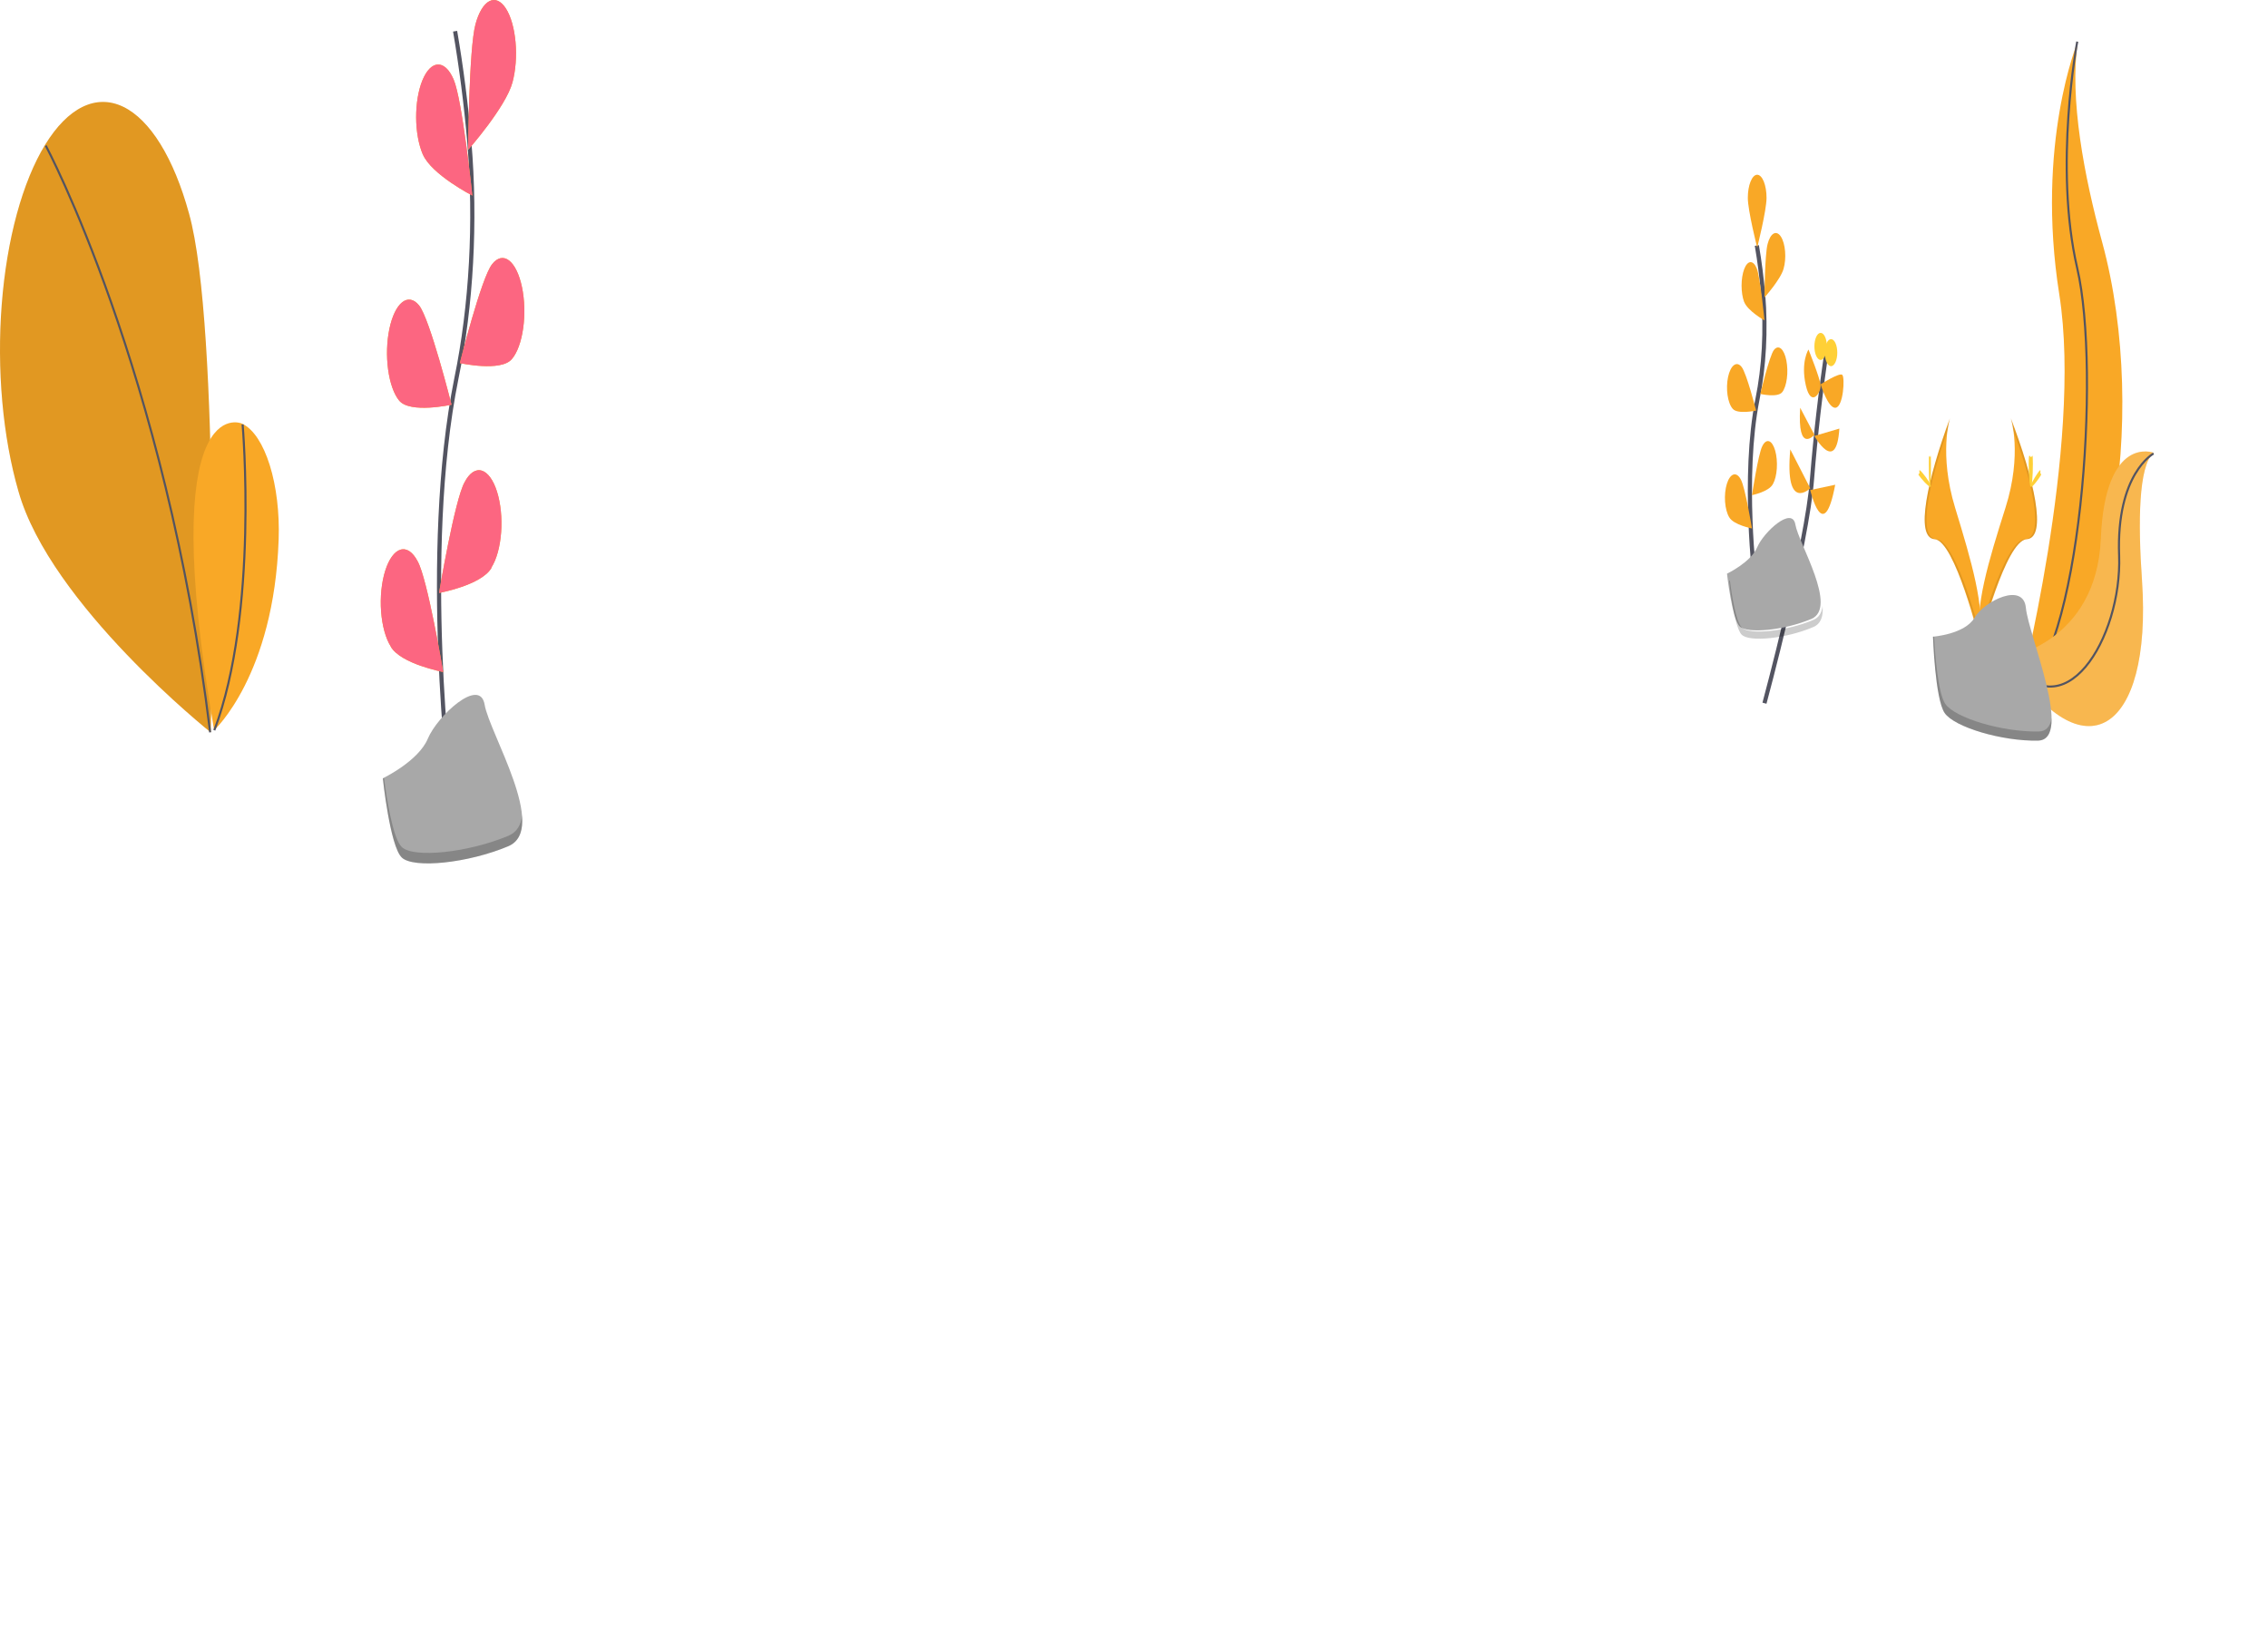
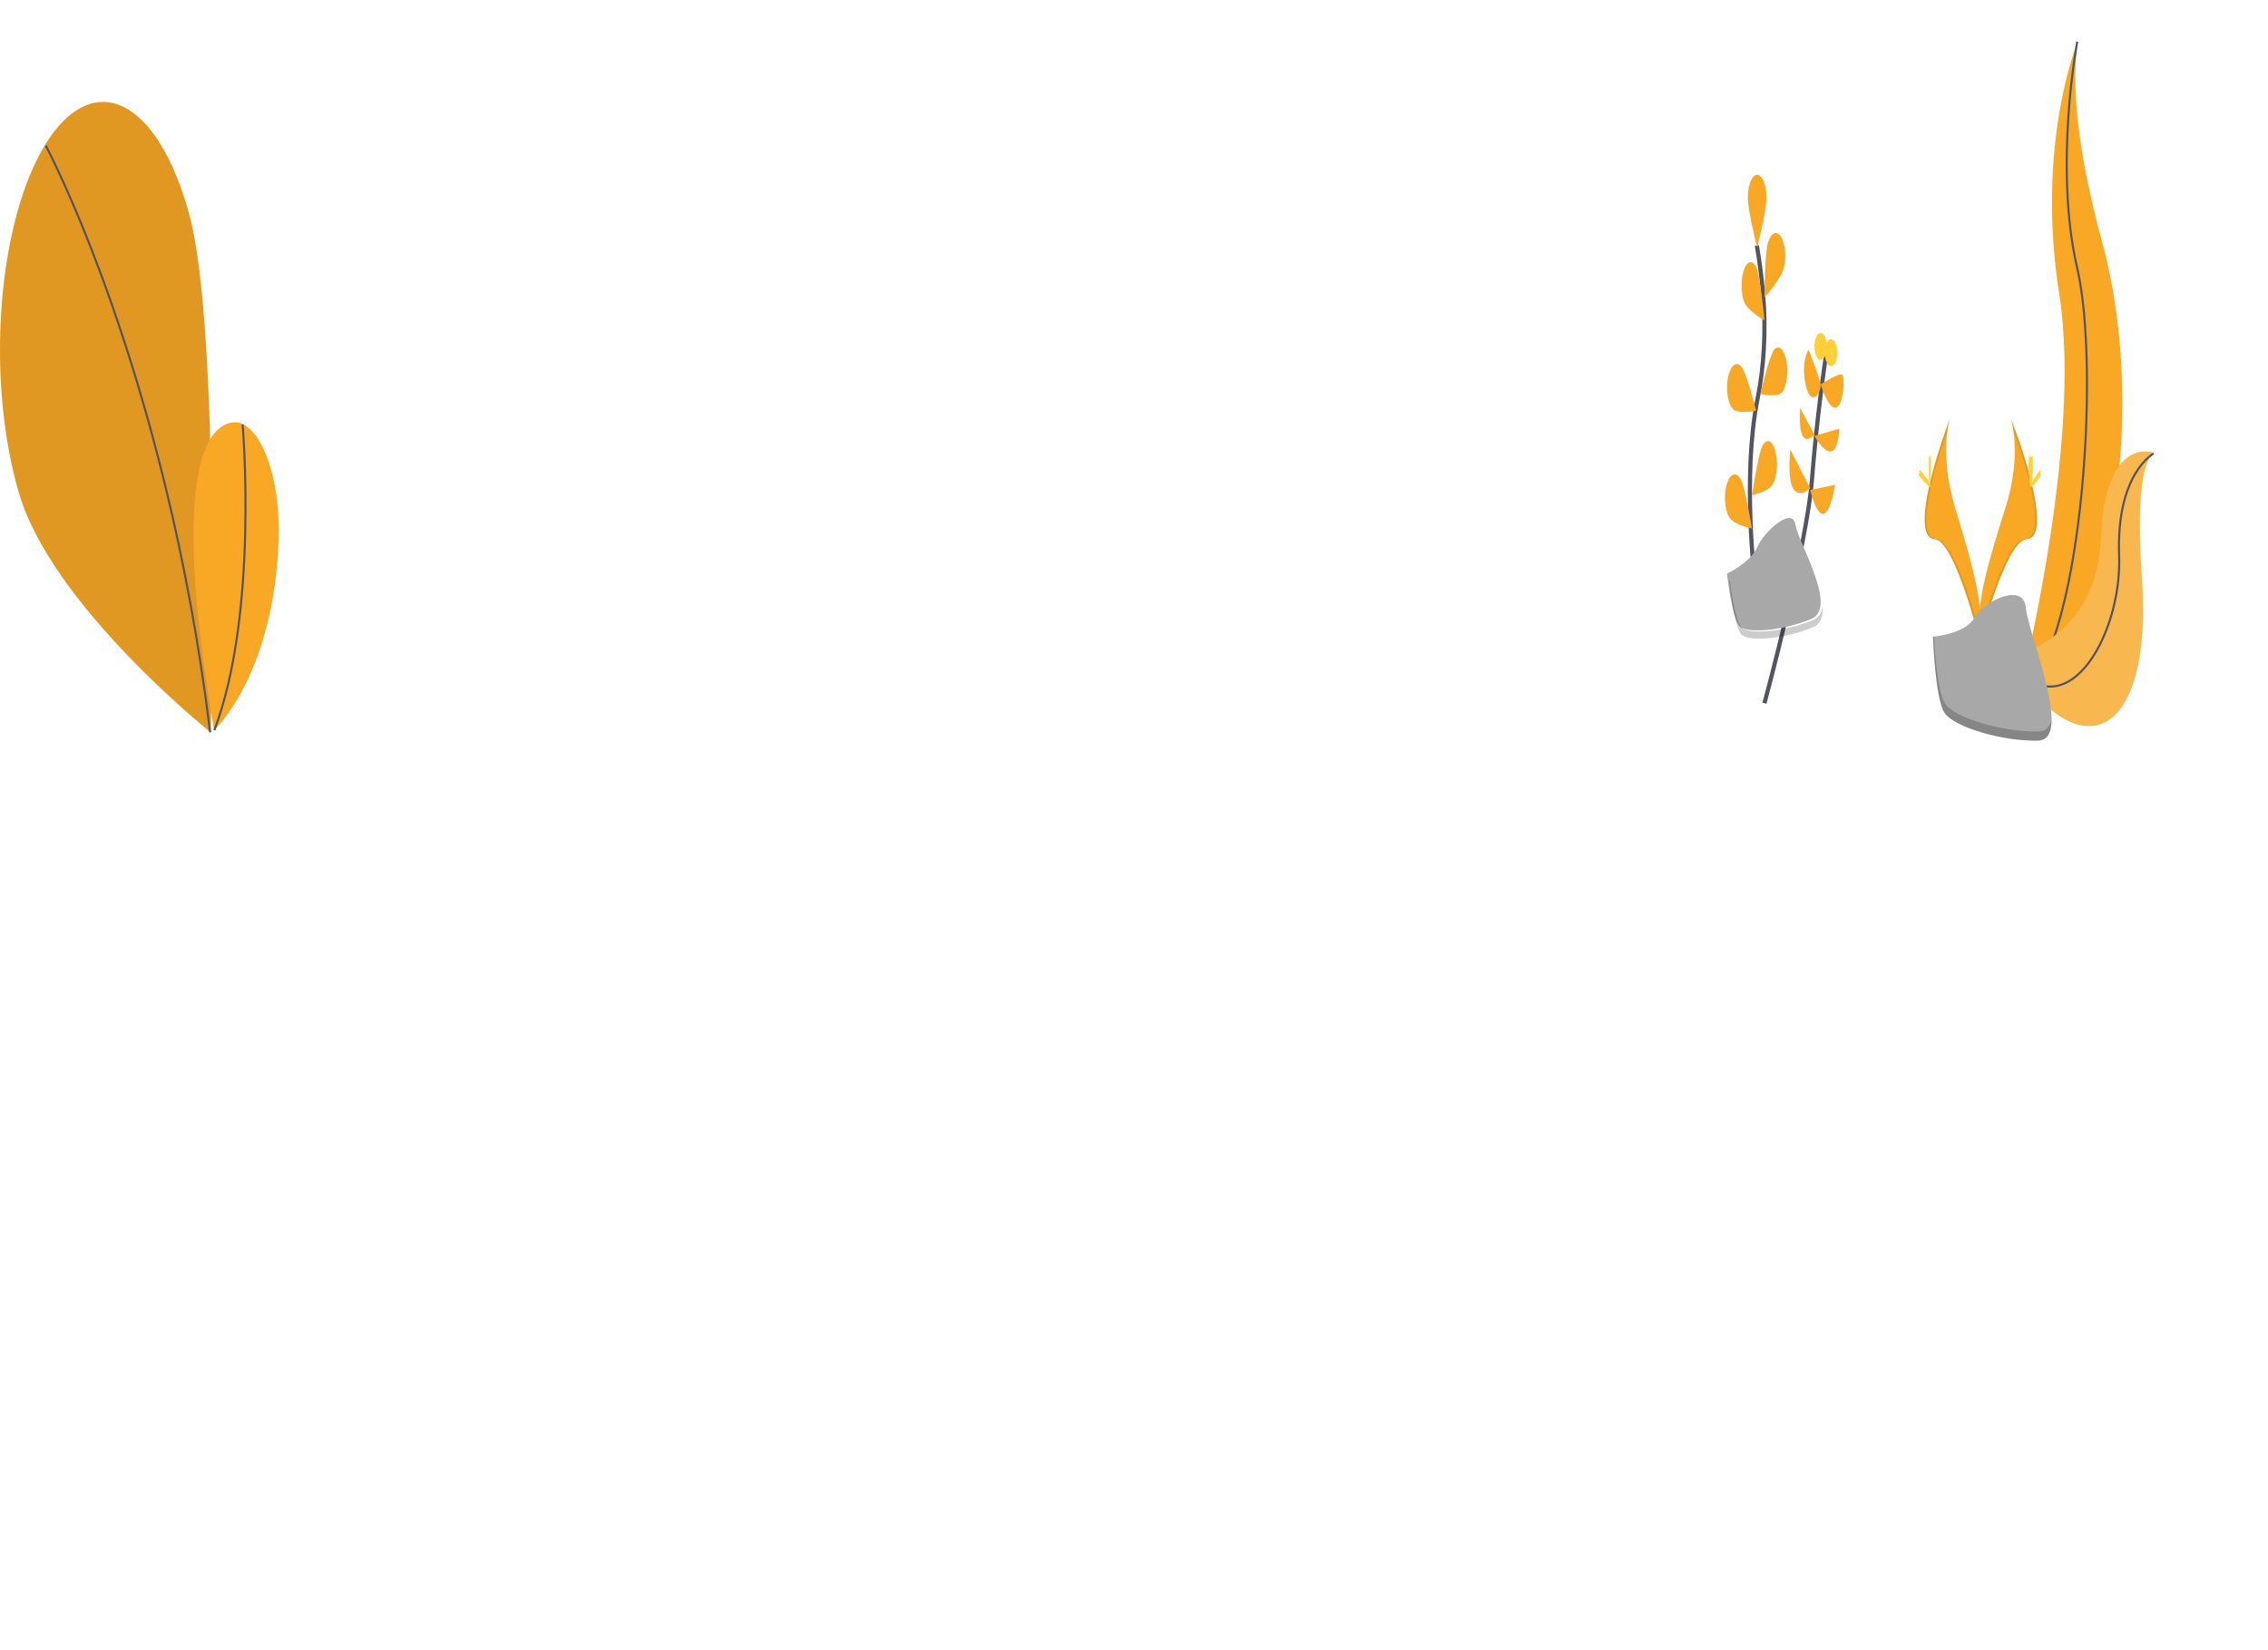
<svg xmlns="http://www.w3.org/2000/svg" width="1090" height="793" viewBox="0 0 1090 793" fill="none">
  <path d="M848 338C848 338 868.457 262.351 870.871 230.04C872.566 208.957 874.95 188.216 878 168" stroke="#535461" stroke-width="2" stroke-miterlimit="10" />
  <path d="M882 233L870 235.546C870 235.546 876.364 262.939 882 233Z" fill="#F9A826" />
  <path d="M860.416 216L870 234.7C870 234.7 857.599 246.668 860.416 216Z" fill="#F9A826" />
  <path d="M884 206L872 209.544C872 209.544 882.581 228.478 884 206Z" fill="#F9A826" />
  <path d="M865.173 196L872 208.99C872 208.99 863.712 218.541 865.173 196Z" fill="#F9A826" />
  <path d="M875 184.715C875 184.715 884.095 178.908 885.406 180.183C886.718 181.458 885.935 195.338 882.264 195.975C878.593 196.613 875 184.715 875 184.715Z" fill="#F9A826" />
  <path d="M869.145 168C869.145 168 874.734 181.802 874.99 185.191C875.246 188.581 870.417 196.366 867.874 185.191C865.331 174.017 869.145 168 869.145 168Z" fill="#F9A826" />
  <path d="M880 176C881.657 176 883 173.09 883 169.5C883 165.91 881.657 163 880 163C878.343 163 877 165.91 877 169.5C877 173.09 878.343 176 880 176Z" fill="#FFD037" />
  <path d="M875 173C876.657 173 878 170.09 878 166.5C878 162.91 876.657 160 875 160C873.343 160 872 162.91 872 166.5C872 170.09 873.343 173 875 173Z" fill="#FFD037" />
  <path d="M998.558 20C998.558 20 978.208 68.949 989.7 141.565C1001.19 214.181 970 335 970 335L971.001 334.615C1012.79 316.87 1033.56 201.878 1010.32 116.477C1001.64 84.719 994.544 47.472 998.558 20Z" fill="#F9A826" />
  <path d="M998.324 20C998.324 20 986.937 80 998.324 128.949C1009.71 177.897 1000.31 315.257 970 335" stroke="#535461" stroke-miterlimit="10" />
  <path d="M1035 217.611C1035 217.611 1011.77 208.707 1009.66 258.872C1007.55 309.036 965 315.985 965 315.985L965.801 317.264C1000.92 372.76 1034.5 352.661 1029.44 278.875C1027.52 251.44 1027.71 223.885 1035 217.611Z" fill="#F9A826" />
  <path opacity="0.2" d="M1035 217.611C1035 217.611 1011.77 208.707 1009.66 258.872C1007.55 309.036 965 315.985 965 315.985L965.801 317.264C1000.92 372.76 1034.5 352.661 1029.44 278.875C1027.52 251.44 1027.71 223.885 1035 217.611Z" fill="#F5F5F5" />
  <path d="M1035 218C1035 218 1016.98 227.647 1018.45 267.029C1019.92 306.412 991.68 353.85 965 316.324" stroke="#535461" stroke-miterlimit="10" />
  <path d="M843.472 280C843.472 280 837.196 229.258 844.644 191.899C847.815 176.284 848.773 158.637 847.372 141.614C846.663 133.541 845.649 125.637 844.341 118" stroke="#535461" stroke-width="2" stroke-miterlimit="10" />
-   <path d="M849 95.097C849 101.239 844.5 119 844.5 119C844.5 119 840 101.239 840 95.097C840 92.154 840.474 89.332 841.318 87.25C842.162 85.169 843.307 84 844.5 84C845.693 84 846.838 85.169 847.682 87.25C848.526 89.332 849 92.154 849 95.097V95.097Z" fill="#F9A826" />
-   <path d="M857.187 129.176C855.819 134.252 848 143 848 143C848 143 848.137 122.346 849.515 117.27C849.832 116.017 850.252 114.93 850.748 114.072C851.245 113.214 851.808 112.603 852.405 112.276C853.001 111.949 853.62 111.912 854.223 112.167C854.825 112.422 855.401 112.965 855.914 113.762C856.428 114.559 856.87 115.595 857.213 116.808C857.556 118.021 857.794 119.387 857.913 120.825C858.032 122.262 858.029 123.742 857.904 125.176C857.779 126.611 857.536 127.971 857.187 129.176V129.176Z" fill="#F9A826" />
+   <path d="M849 95.097C849 101.239 844.5 119 844.5 119C844.5 119 840 101.239 840 95.097C840 92.154 840.474 89.332 841.318 87.25C842.162 85.169 843.307 84 844.5 84C845.693 84 846.838 85.169 847.682 87.25C848.526 89.332 849 92.154 849 95.097Z" fill="#F9A826" />
+   <path d="M857.187 129.176C855.819 134.252 848 143 848 143C848 143 848.137 122.346 849.515 117.27C849.832 116.017 850.252 114.93 850.748 114.072C851.245 113.214 851.808 112.603 852.405 112.276C853.001 111.949 853.62 111.912 854.223 112.167C854.825 112.422 855.401 112.965 855.914 113.762C856.428 114.559 856.87 115.595 857.213 116.808C857.556 118.021 857.794 119.387 857.913 120.825C858.032 122.262 858.029 123.742 857.904 125.176C857.779 126.611 857.536 127.971 857.187 129.176Z" fill="#F9A826" />
  <path d="M856.552 188.476C854.366 191.287 846 189.348 846 189.348C846 189.348 850.354 171.024 852.55 168.212C853.604 166.859 854.825 166.629 855.946 167.572C857.066 168.515 857.994 170.555 858.525 173.242C859.055 175.929 859.146 179.044 858.776 181.9C858.406 184.757 857.606 187.123 856.552 188.476Z" fill="#F9A826" />
  <path d="M852.058 232.676C850.128 236.386 842 238 842 238C842 238 845.006 218.199 846.936 214.489C847.392 213.537 847.917 212.834 848.481 212.422C849.044 212.01 849.633 211.898 850.214 212.093C850.794 212.287 851.353 212.784 851.858 213.554C852.362 214.323 852.801 215.35 853.149 216.571C853.497 217.793 853.746 219.184 853.882 220.662C854.017 222.14 854.037 223.674 853.938 225.171C853.84 226.669 853.626 228.099 853.309 229.376C852.992 230.654 852.579 231.752 852.095 232.604L852.058 232.676Z" fill="#F9A826" />
  <path d="M838.256 145.149C839.983 149.49 848 154 848 154C848 154 846.04 133.307 844.284 128.965C843.451 126.982 842.352 125.92 841.221 126.005C840.091 126.09 839.018 127.316 838.23 129.422C837.441 131.527 837 134.348 837 137.284C837 140.221 837.44 143.042 838.228 145.149H838.256Z" fill="#F9A826" />
-   <path d="M832.733 196.476C835.076 199.293 844 197.342 844 197.342C844 197.342 839.345 179.162 837.013 176.368C836.455 175.648 835.841 175.201 835.209 175.054C834.577 174.907 833.939 175.062 833.332 175.512C832.726 175.961 832.164 176.695 831.679 177.669C831.194 178.644 830.797 179.84 830.51 181.186C830.224 182.533 830.054 184.002 830.011 185.507C829.968 187.012 830.053 188.522 830.26 189.947C830.467 191.373 830.793 192.686 831.218 193.807C831.643 194.928 832.158 195.836 832.733 196.476V196.476Z" fill="#F9A826" />
+   <path d="M832.733 196.476C835.076 199.293 844 197.342 844 197.342C844 197.342 839.345 179.162 837.013 176.368C836.455 175.648 835.841 175.201 835.209 175.054C834.577 174.907 833.939 175.062 833.332 175.512C832.726 175.961 832.164 176.695 831.679 177.669C831.194 178.644 830.797 179.84 830.51 181.186C830.224 182.533 830.054 184.002 830.011 185.507C829.968 187.012 830.053 188.522 830.26 189.947C830.467 191.373 830.793 192.686 831.218 193.807C831.643 194.928 832.158 195.836 832.733 196.476Z" fill="#F9A826" />
  <path d="M831.064 248.623C833.155 252.336 842 254 842 254C842 254 838.743 234.205 836.653 230.492C836.159 229.539 835.59 228.835 834.979 228.423C834.369 228.01 833.731 227.898 833.102 228.093C832.473 228.287 831.867 228.785 831.321 229.555C830.774 230.325 830.298 231.353 829.922 232.576C829.545 233.798 829.275 235.191 829.128 236.67C828.981 238.149 828.96 239.684 829.067 241.183C829.174 242.682 829.406 244.114 829.749 245.392C830.092 246.671 830.539 247.77 831.064 248.623Z" fill="#F9A826" />
  <path d="M830 275.732C830 275.732 841.466 270.287 844.516 263.043C847.567 255.799 861.336 243.062 862.861 252.153C864.387 261.244 883.489 292.067 870.498 297.512C857.507 302.957 839.93 304.708 836.152 301.134C832.374 297.56 830 275.732 830 275.732Z" fill="#A8A8A8" />
  <path opacity="0.2" d="M871.537 297.941C858.521 303.489 840.909 305.273 837.124 301.656C834.209 298.821 832.184 285.305 831.385 279L831 279.196C831 279.196 833.298 301.387 837.073 305.077C840.848 308.767 858.511 306.935 871.486 301.387C875.252 299.774 876.325 296.034 875.92 291.269C875.586 294.373 874.3 296.768 871.537 297.941Z" fill="black" />
-   <path d="M90.817 102.542C106.149 157.012 101.258 352 101.258 352C101.258 352 24.248 290.622 8.866 236.153C5.125 223.21 2.488 208.607 1.109 193.193C-0.27 177.778 -0.364 161.858 0.833 146.355C2.03 130.853 4.494 116.077 8.082 102.884C11.671 89.691 16.311 78.343 21.736 69.5C27.16 60.656 33.26 54.492 39.681 51.365C46.103 48.239 52.719 48.211 59.145 51.285C65.571 54.359 71.679 60.472 77.116 69.271C82.553 78.07 87.21 89.379 90.817 102.542V102.542Z" fill="#F9A826" />
-   <path opacity="0.1" d="M90.817 102.542C106.149 157.012 101.258 352 101.258 352C101.258 352 24.248 290.622 8.866 236.153C5.125 223.21 2.488 208.607 1.109 193.193C-0.27 177.778 -0.364 161.858 0.833 146.355C2.03 130.853 4.494 116.077 8.082 102.884C11.671 89.691 16.311 78.343 21.736 69.5C27.16 60.656 33.26 54.492 39.681 51.365C46.103 48.239 52.719 48.211 59.145 51.285C65.571 54.359 71.679 60.472 77.116 69.271C82.553 78.07 87.21 89.379 90.817 102.542V102.542Z" fill="black" />
+   <path d="M90.817 102.542C106.149 157.012 101.258 352 101.258 352C101.258 352 24.248 290.622 8.866 236.153C5.125 223.21 2.488 208.607 1.109 193.193C-0.27 177.778 -0.364 161.858 0.833 146.355C2.03 130.853 4.494 116.077 8.082 102.884C11.671 89.691 16.311 78.343 21.736 69.5C27.16 60.656 33.26 54.492 39.681 51.365C46.103 48.239 52.719 48.211 59.145 51.285C65.571 54.359 71.679 60.472 77.116 69.271C82.553 78.07 87.21 89.379 90.817 102.542Z" fill="#F9A826" />
+   <path opacity="0.1" d="M90.817 102.542C106.149 157.012 101.258 352 101.258 352C101.258 352 24.248 290.622 8.866 236.153C5.125 223.21 2.488 208.607 1.109 193.193C-0.27 177.778 -0.364 161.858 0.833 146.355C2.03 130.853 4.494 116.077 8.082 102.884C11.671 89.691 16.311 78.343 21.736 69.5C27.16 60.656 33.26 54.492 39.681 51.365C46.103 48.239 52.719 48.211 59.145 51.285C65.571 54.359 71.679 60.472 77.116 69.271C82.553 78.07 87.21 89.379 90.817 102.542Z" fill="black" />
  <path d="M22 70C22 70 79.616 177.554 101 352" stroke="#535461" stroke-miterlimit="10" />
  <path d="M115.988 203.495C115.988 203.495 74.583 186.544 102.91 351C102.91 351 131.682 324.701 133.924 259.267C134.369 246.536 132.852 233.856 129.66 223.627C126.468 213.398 121.823 206.33 116.604 203.762L115.988 203.495Z" fill="#F9A826" />
  <path d="M116.598 204C116.598 204 124.446 294.513 103 351" stroke="#535461" stroke-miterlimit="10" />
  <path d="M966.426 201C966.426 201 972.022 218.184 963.837 244.02C955.652 269.856 948.904 291.82 951.605 308C951.605 308 963.949 259.842 974.03 259.172C984.111 258.503 977.475 229.967 966.426 201Z" fill="#F9A826" />
  <path opacity="0.1" d="M966.264 201C966.753 202.669 967.141 204.485 967.418 206.398C977.333 233.387 982.61 258.584 973.087 259.205C964.203 259.802 953.504 296.584 951 305.874C951.088 306.595 951.191 307.304 951.309 308C951.309 308 963.79 259.874 973.983 259.205C984.176 258.536 977.436 229.947 966.264 201Z" fill="black" />
  <path d="M977 222.951C977 229.055 976.543 234 975.992 234C975.441 234 975 229.175 975 222.951C975 216.727 975.567 219.719 976.118 219.719C976.669 219.719 977 216.848 977 222.951Z" fill="#FFD037" />
  <path d="M979.81 230.032C977.857 232.854 976.16 234.557 976.01 233.834C975.861 233.111 977.33 230.265 979.282 227.443C981.235 224.621 980.461 226.674 980.61 227.443C980.76 228.213 981.762 227.21 979.81 230.032Z" fill="#FFD037" />
  <path d="M937.133 201C937.133 201 931.735 218.184 939.62 244.02C947.504 269.856 954.022 291.82 951.417 308C951.417 308 939.502 259.842 929.789 259.172C920.075 258.503 926.466 229.967 937.133 201Z" fill="#F9A826" />
  <path opacity="0.1" d="M937.285 201C936.808 202.662 936.433 204.48 936.171 206.398C926.606 233.387 921.506 258.584 930.703 259.205C939.263 259.802 949.594 296.584 952 305.874C951.919 306.594 951.823 307.304 951.712 308C951.712 308 939.661 259.874 929.838 259.205C920.014 258.536 926.497 229.947 937.285 201Z" fill="black" />
  <path d="M927 222.951C927 229.055 927.222 234 927.5 234C927.778 234 928 229.175 928 222.951C928 216.727 927.722 219.719 927.444 219.719C927.167 219.719 927 216.848 927 222.951Z" fill="#FFD037" />
  <path d="M923.419 230.032C925.761 232.854 927.808 234.557 927.987 233.834C928.167 233.111 926.405 230.265 924.063 227.443C921.72 224.621 922.638 226.674 922.47 227.443C922.301 228.213 921.077 227.21 923.419 230.032Z" fill="#FFD037" />
  <path d="M929 306.022C929 306.022 944.315 304.864 948.941 296.927C953.568 288.989 972.502 279.483 973.649 292.222C974.795 304.961 996.661 355.65 979.372 355.988C962.083 356.326 939.2 349.474 934.594 342.694C929.987 335.915 929 306.022 929 306.022Z" fill="#A8A8A8" />
  <path opacity="0.2" d="M979.682 351.595C962.386 351.933 939.494 345.078 934.885 338.295C931.374 333.13 929.978 314.569 929.509 306H929C929 306 929.998 335.882 934.576 342.688C939.154 349.495 962.076 356.326 979.373 355.988C984.36 355.988 986.096 351.595 985.996 345.247C985.298 349.181 983.403 351.595 979.682 351.595Z" fill="black" />
-   <path d="M216.653 381C216.653 381 202.298 266.338 219.339 181.934C226.579 146.647 228.764 106.787 225.567 68.329C223.981 50.1 221.691 32.25 218.726 15" stroke="#535461" stroke-width="2" stroke-miterlimit="10" />
-   <path d="M246.298 39.591C243.116 51.46 225 72 225 72C225 72 225.32 23.556 228.503 11.712C229.259 8.884 230.239 6.444 231.385 4.532C232.531 2.62 233.821 1.273 235.182 0.568C236.543 -0.137 237.948 -0.186 239.317 0.423C240.686 1.032 241.992 2.288 243.161 4.118C244.329 5.949 245.337 8.318 246.127 11.092C246.917 13.865 247.474 16.988 247.765 20.282C248.057 23.576 248.077 26.977 247.825 30.29C247.574 33.603 247.055 36.763 246.298 39.591Z" fill="#F9A826" />
-   <path d="M246.012 172.568C240.817 178.91 221 174.521 221 174.521C221 174.521 231.331 133.335 236.527 126.969C237.766 125.379 239.123 124.405 240.52 124.102C241.916 123.799 243.324 124.174 244.66 125.205C245.996 126.237 247.233 127.903 248.3 130.108C249.367 132.312 250.241 135.01 250.872 138.044C251.503 141.077 251.878 144.385 251.975 147.774C252.072 151.163 251.888 154.564 251.436 157.779C250.983 160.994 250.27 163.958 249.339 166.498C248.408 169.037 247.277 171.101 246.012 172.568Z" fill="#F9A826" />
-   <path d="M236.215 272.944C231.404 281.311 211 285 211 285C211 285 218.514 240.177 223.285 231.786C224.421 229.594 225.734 227.967 227.145 227.006C228.556 226.045 230.035 225.768 231.492 226.194C232.95 226.62 234.355 227.738 235.624 229.482C236.892 231.225 237.997 233.558 238.871 236.337C239.745 239.117 240.37 242.286 240.708 245.652C241.047 249.018 241.091 252.51 240.839 255.918C240.587 259.325 240.043 262.576 239.242 265.474C238.44 268.372 237.396 270.856 236.175 272.776L236.215 272.944Z" fill="#F9A826" />
-   <path d="M203.233 74.248C207.43 83.957 227 94 227 94C227 94 222.203 47.808 217.986 38.123C215.97 33.468 213.258 30.907 210.447 31.003C207.636 31.099 204.957 33.844 202.998 38.634C201.039 43.425 199.961 49.868 200.001 56.547C200.041 63.226 201.197 69.593 203.213 74.248H203.233Z" fill="#F9A826" />
-   <path d="M191.828 192.532C197.057 198.928 217 194.519 217 194.519C217 194.519 206.603 153.117 201.374 146.746C198.863 143.684 195.953 143.16 193.283 145.288C190.612 147.417 188.401 152.024 187.135 158.095C185.869 164.167 185.653 171.206 186.533 177.664C187.413 184.123 189.318 189.471 191.828 192.532V192.532Z" fill="#F9A826" />
-   <path d="M187.754 310.751C192.525 319.142 213 323 213 323C213 323 205.486 278.153 200.715 269.786C199.579 267.594 198.266 265.967 196.855 265.006C195.444 264.045 193.965 263.768 192.508 264.194C191.05 264.62 189.645 265.738 188.376 267.482C187.108 269.225 186.003 271.558 185.129 274.337C184.255 277.117 183.63 280.286 183.292 283.652C182.953 287.018 182.909 290.51 183.161 293.918C183.413 297.325 183.957 300.576 184.758 303.474C185.56 306.372 186.604 308.856 187.825 310.776L187.754 310.751Z" fill="#F9A826" />
-   <path d="M246.298 39.591C243.116 51.46 225 72 225 72C225 72 225.32 23.556 228.503 11.712C229.259 8.884 230.239 6.444 231.385 4.532C232.531 2.62 233.821 1.273 235.182 0.568C236.543 -0.137 237.948 -0.186 239.317 0.423C240.686 1.032 241.992 2.288 243.161 4.118C244.329 5.949 245.337 8.318 246.127 11.092C246.917 13.865 247.474 16.988 247.765 20.282C248.057 23.576 248.077 26.977 247.825 30.29C247.574 33.603 247.055 36.763 246.298 39.591Z" fill="#FC6681" />
-   <path d="M246.012 172.568C240.817 178.91 221 174.521 221 174.521C221 174.521 231.331 133.335 236.527 126.969C237.766 125.379 239.123 124.405 240.52 124.102C241.916 123.799 243.324 124.174 244.66 125.205C245.996 126.237 247.233 127.903 248.3 130.108C249.367 132.312 250.241 135.01 250.872 138.044C251.503 141.077 251.878 144.385 251.975 147.774C252.072 151.163 251.888 154.564 251.436 157.779C250.983 160.994 250.27 163.958 249.339 166.498C248.408 169.037 247.277 171.101 246.012 172.568Z" fill="#FC6681" />
-   <path d="M236.215 272.944C231.404 281.311 211 285 211 285C211 285 218.514 240.177 223.285 231.786C224.421 229.594 225.734 227.967 227.145 227.006C228.556 226.045 230.035 225.768 231.492 226.194C232.95 226.62 234.355 227.738 235.624 229.482C236.892 231.225 237.997 233.558 238.871 236.337C239.745 239.117 240.37 242.286 240.708 245.652C241.047 249.018 241.091 252.51 240.839 255.918C240.587 259.325 240.043 262.576 239.242 265.474C238.44 268.372 237.396 270.856 236.175 272.776L236.215 272.944Z" fill="#FC6681" />
-   <path d="M203.233 74.248C207.43 83.957 227 94 227 94C227 94 222.203 47.808 217.986 38.123C215.97 33.468 213.258 30.907 210.447 31.003C207.636 31.099 204.957 33.844 202.998 38.634C201.039 43.425 199.961 49.868 200.001 56.547C200.041 63.226 201.197 69.593 203.213 74.248H203.233Z" fill="#FC6681" />
-   <path d="M191.828 192.532C197.057 198.928 217 194.519 217 194.519C217 194.519 206.603 153.117 201.374 146.746C198.863 143.684 195.953 143.16 193.283 145.288C190.612 147.417 188.401 152.024 187.135 158.095C185.869 164.167 185.653 171.206 186.533 177.664C187.413 184.123 189.318 189.471 191.828 192.532V192.532Z" fill="#FC6681" />
-   <path d="M187.754 310.751C192.525 319.142 213 323 213 323C213 323 205.486 278.153 200.715 269.786C199.579 267.594 198.266 265.967 196.855 265.006C195.444 264.045 193.965 263.768 192.508 264.194C191.05 264.62 189.645 265.738 188.376 267.482C187.108 269.225 186.003 271.558 185.129 274.337C184.255 277.117 183.63 280.286 183.292 283.652C182.953 287.018 182.909 290.51 183.161 293.918C183.413 297.325 183.957 300.576 184.758 303.474C185.56 306.372 186.604 308.856 187.825 310.776L187.754 310.751Z" fill="#FC6681" />
-   <path d="M184 374.083C184 374.083 201.065 365.917 205.613 355.037C210.16 344.156 230.646 325.109 232.92 338.728C235.194 352.347 263.638 398.559 244.3 406.725C224.961 414.891 198.791 417.605 193.096 412.177C187.401 406.749 184 374.083 184 374.083Z" fill="#A8A8A8" />
-   <path opacity="0.2" d="M244.308 401.74C224.957 409.84 198.793 412.563 193.097 407.14C188.768 403.03 185.756 383.247 184.569 374L184 374.287C184 374.287 187.411 406.757 193.097 412.181C198.783 417.605 224.957 414.881 244.308 406.757C249.884 404.368 251.48 398.921 250.882 391.944C250.403 396.483 248.458 399.996 244.308 401.74Z" fill="black" />
</svg>
